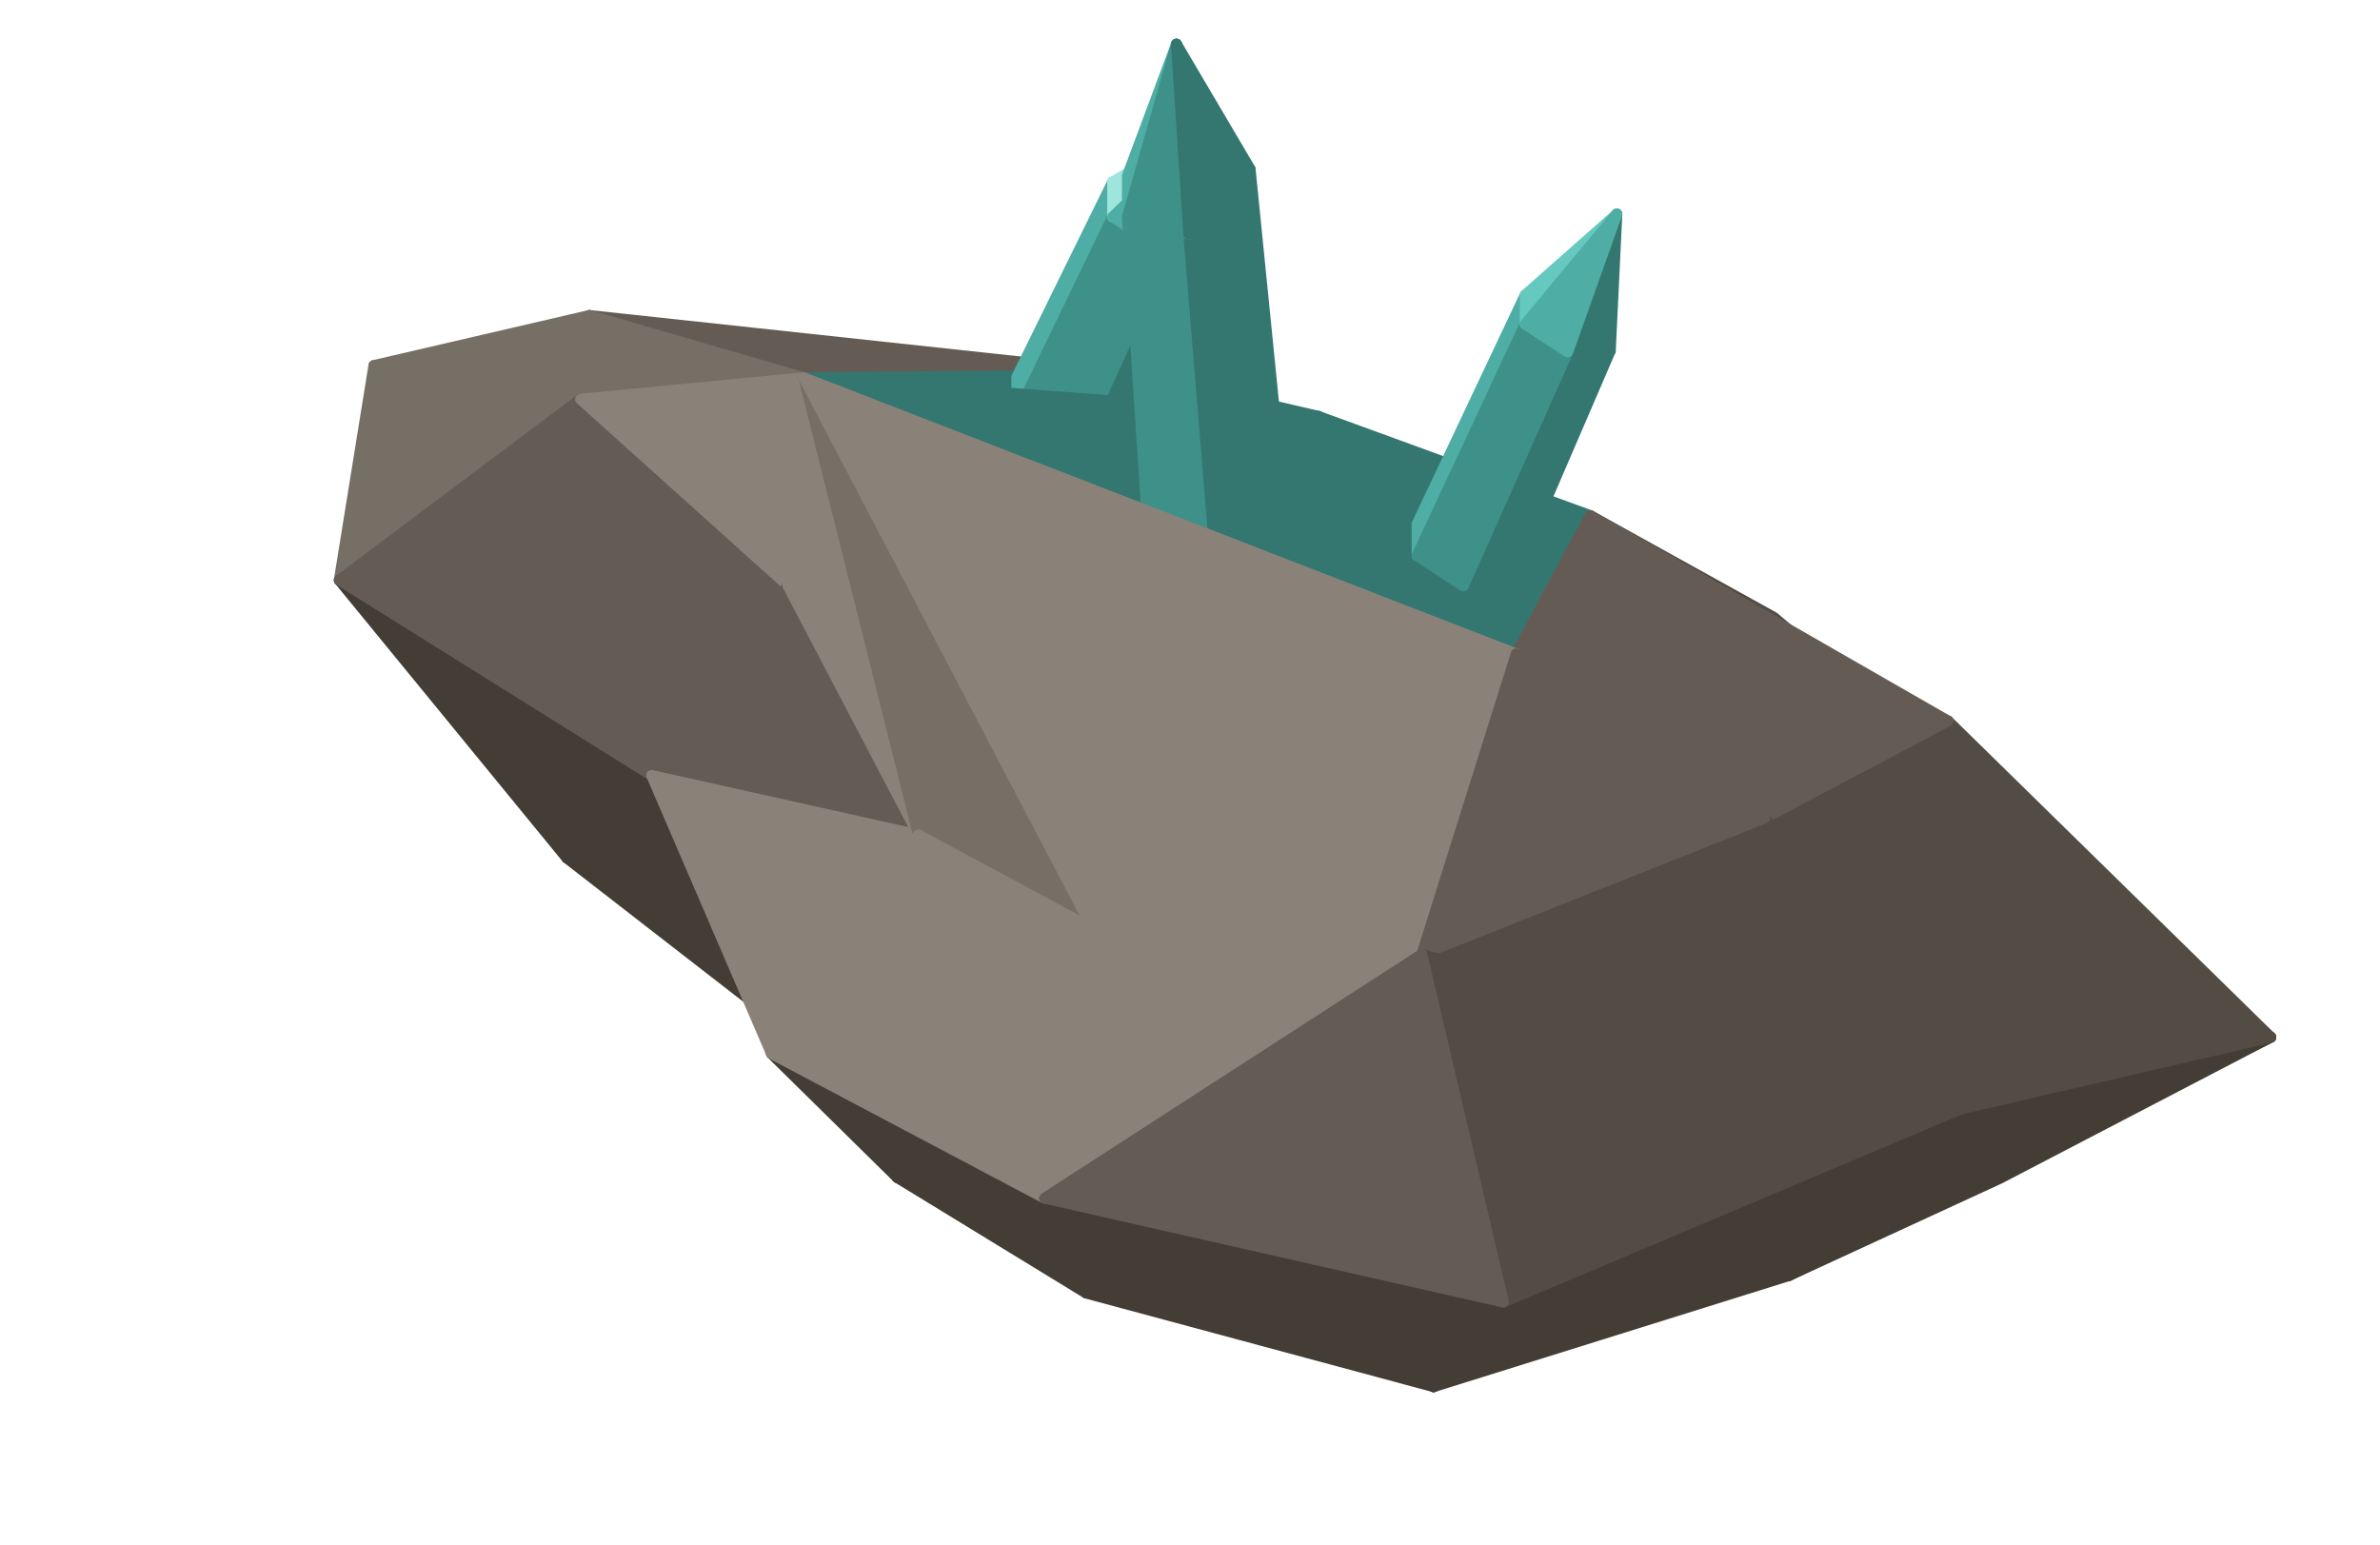
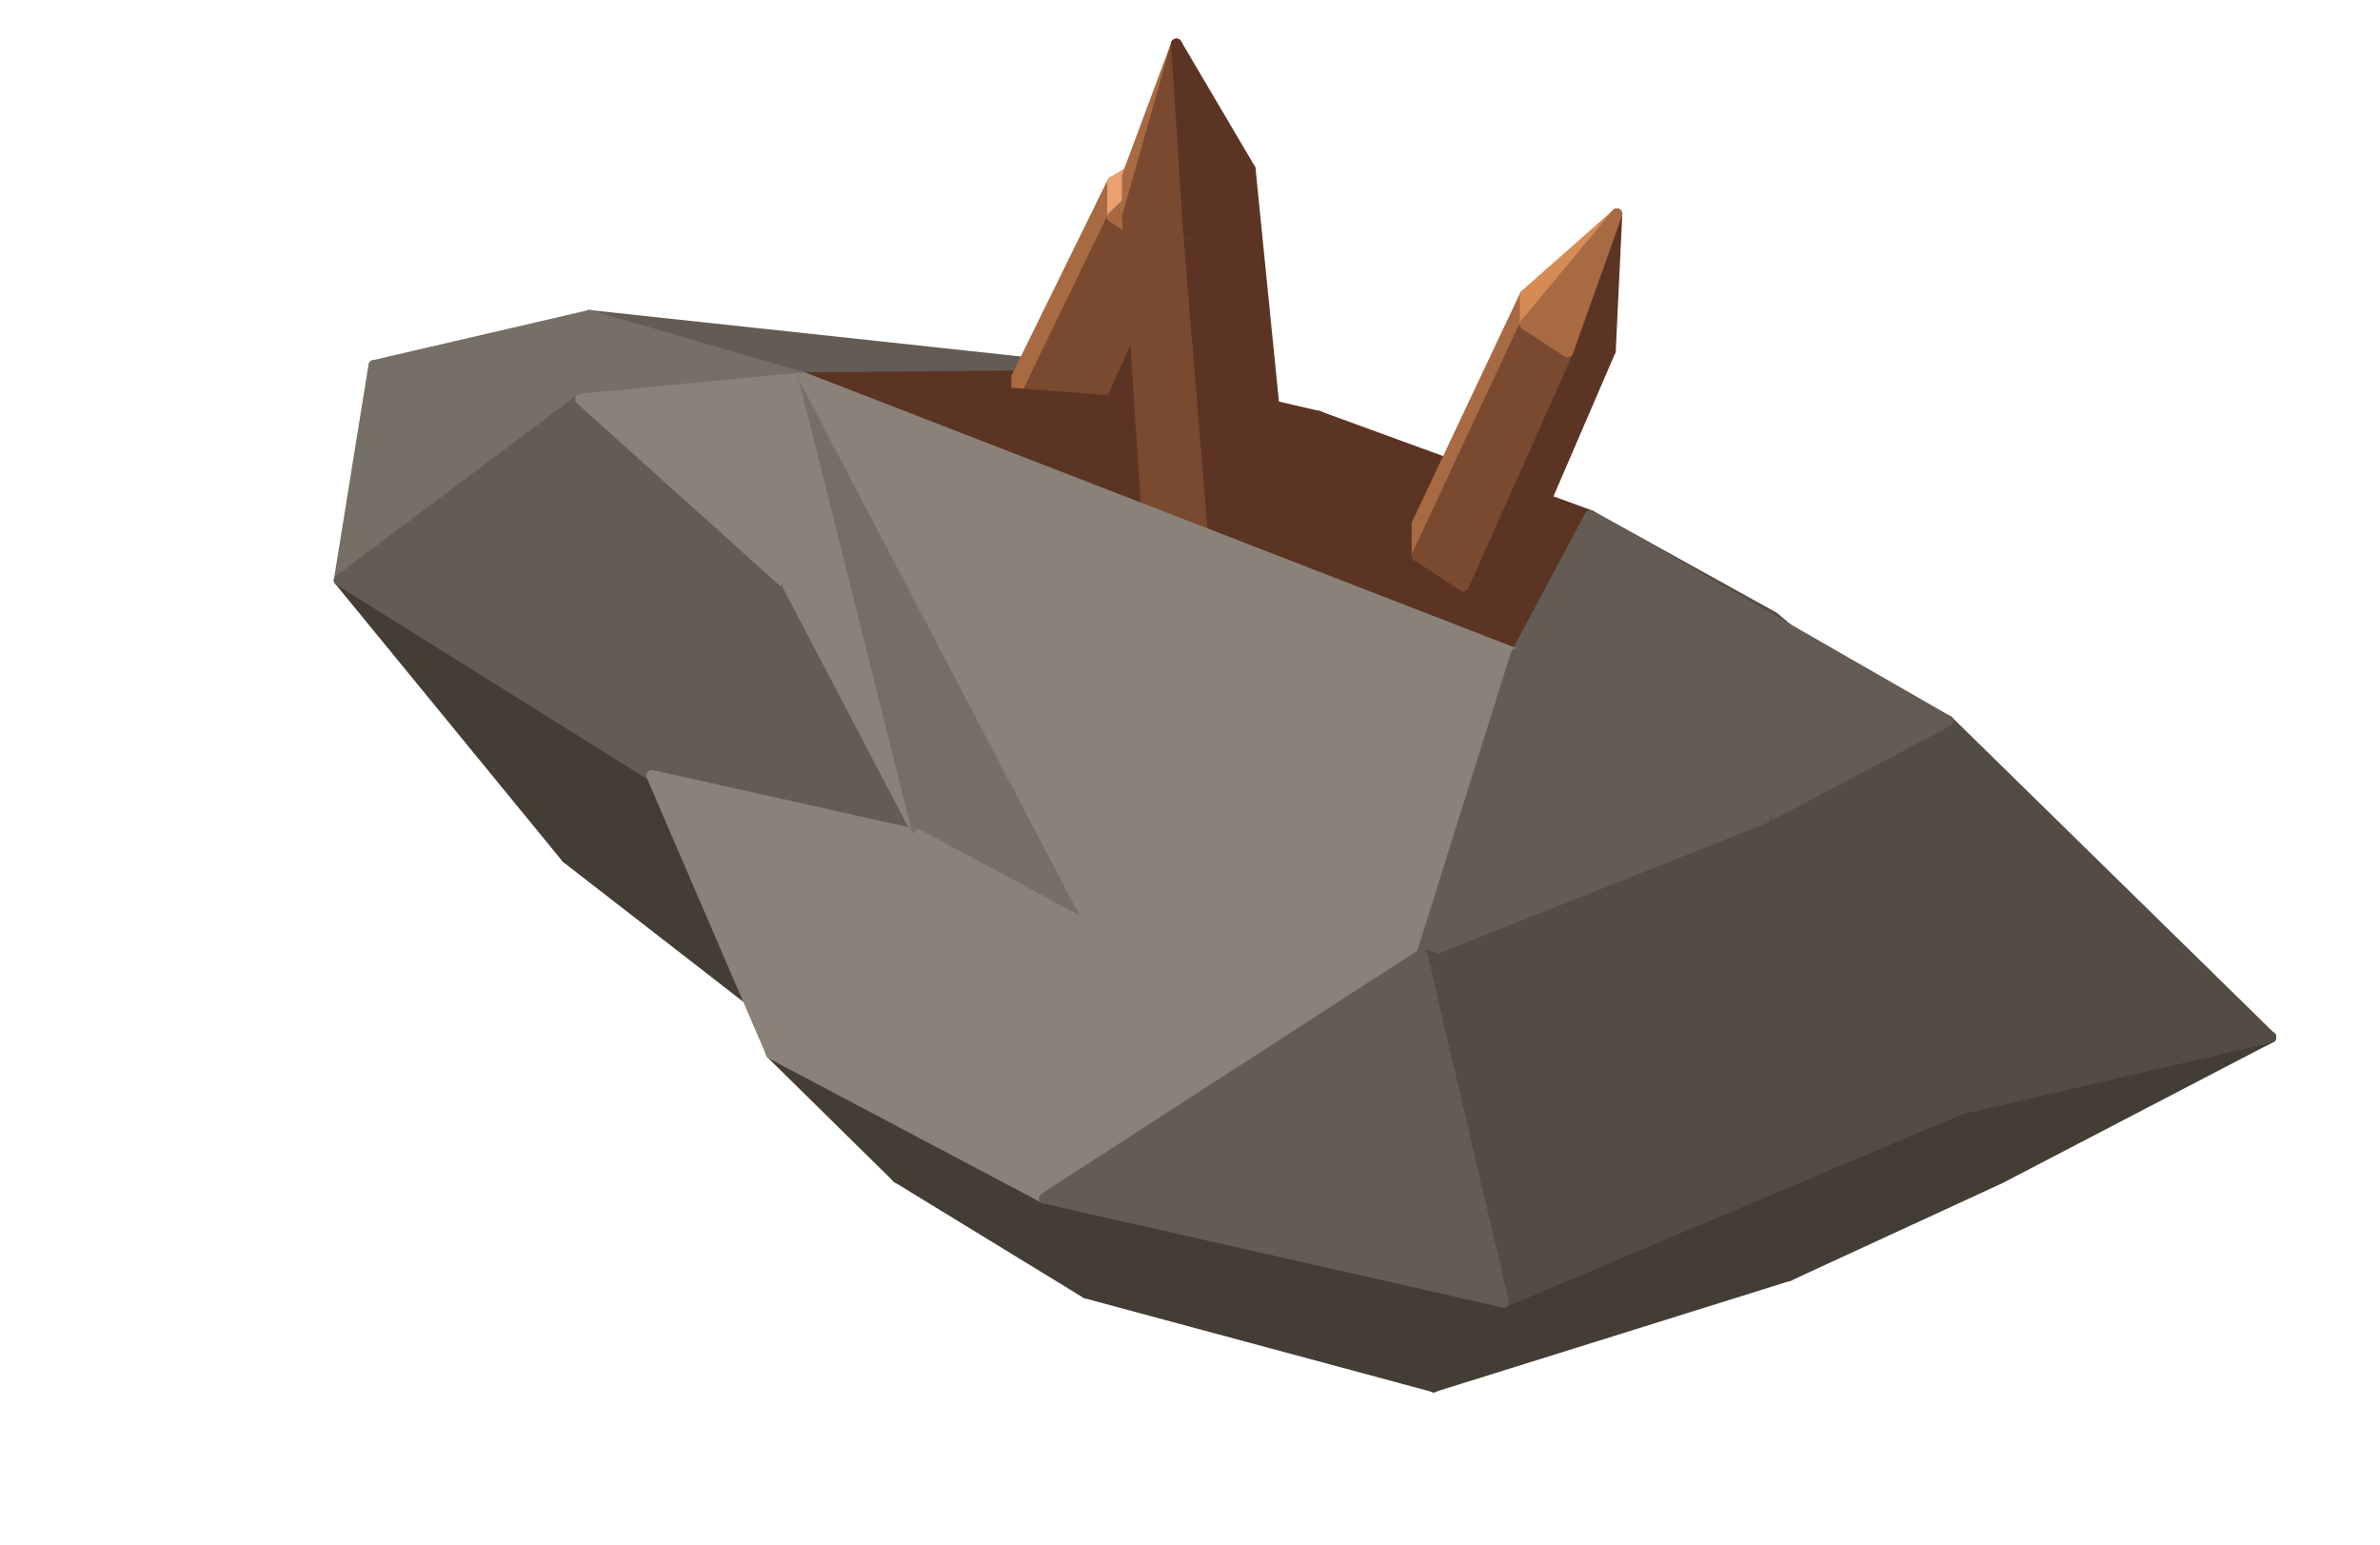
<svg xmlns="http://www.w3.org/2000/svg" width="114.625" height="74.375" viewBox="0 0 262 170">
  <polygon fill="#766F66" stroke="#766F66" stroke-width="1.2" stroke-linejoin="round" points="41.16,40.24 64.89,34.73 63.91,43.95" />
  <polygon fill="#766F66" stroke="#766F66" stroke-width="1.2" stroke-linejoin="round" points="37.35,63.87 41.16,40.24 63.91,43.95" />
  <polygon fill="#443D35" stroke="#443D35" stroke-width="1.2" stroke-linejoin="round" points="62.40,94.46 37.35,63.87 71.74,85.37" />
  <polygon fill="#645C54" stroke="#645C54" stroke-width="1.2" stroke-linejoin="round" points="64.89,34.73 125.43,41.26 88.49,41.59" />
  <polygon fill="#443D35" stroke="#443D35" stroke-width="1.2" stroke-linejoin="round" points="84.38,111.51 62.40,94.46 71.74,85.37" />
  <polygon fill="#766F66" stroke="#766F66" stroke-width="1.2" stroke-linejoin="round" points="63.91,43.95 64.89,34.73 88.49,41.59" />
  <polygon fill="#645C54" stroke="#645C54" stroke-width="1.2" stroke-linejoin="round" points="71.74,85.37 37.35,63.87 63.91,43.95" />
-   <polygon fill="#347770" stroke="#347770" stroke-width="1.2" stroke-linejoin="round" points="125.43,41.26 145.12,45.83 88.49,41.59" />
-   <polygon fill="#4EADA4" stroke="#4EADA4" stroke-width="1.2" stroke-linejoin="round" points="111.93,45.72 111.93,41.52 122.49,20.03 122.49,23.88" />
+   <polygon fill="#5C3424" stroke="#5C3424" stroke-width="1.2" stroke-linejoin="round" points="125.43,41.26 145.12,45.83 88.49,41.59" />
+   <polygon fill="#A86A42" stroke="#A86A42" stroke-width="1.2" stroke-linejoin="round" points="111.93,45.72 111.93,41.52 122.49,20.03 122.49,23.88" />
  <polygon fill="#443D35" stroke="#443D35" stroke-width="1.2" stroke-linejoin="round" points="98.78,129.64 84.38,111.51 71.74,85.37" />
-   <polygon fill="#347770" stroke="#347770" stroke-width="1.2" stroke-linejoin="round" points="124.80,50.00 118.36,49.96 128.41,27.79 134.33,27.83" />
-   <polygon fill="#3E9189" stroke="#3E9189" stroke-width="1.2" stroke-linejoin="round" points="118.36,49.96 111.93,45.72 122.49,23.88 128.41,27.79" />
+   <polygon fill="#5C3424" stroke="#5C3424" stroke-width="1.2" stroke-linejoin="round" points="124.80,50.00 118.36,49.96 128.41,27.79 134.33,27.83" />
+   <polygon fill="#7A4A30" stroke="#7A4A30" stroke-width="1.2" stroke-linejoin="round" points="118.36,49.96 111.93,45.72 122.49,23.88 128.41,27.79" />
  <polygon fill="#534C44" stroke="#534C44" stroke-width="1.2" stroke-linejoin="round" points="195.28,67.97 249.97,114.19 175.06,56.76" />
-   <polygon fill="#347770" stroke="#347770" stroke-width="1.2" stroke-linejoin="round" points="134.33,23.97 134.33,27.83 133.13,13.65" />
-   <polygon fill="#9EE5DD" stroke="#9EE5DD" stroke-width="1.2" stroke-linejoin="round" points="122.49,23.88 122.49,20.03 133.13,13.65" />
+   <polygon fill="#5C3424" stroke="#5C3424" stroke-width="1.2" stroke-linejoin="round" points="134.33,23.97 134.33,27.83 133.13,13.65" />
+   <polygon fill="#EAA070" stroke="#EAA070" stroke-width="1.2" stroke-linejoin="round" points="122.49,23.88 122.49,20.03 133.13,13.65" />
  <polygon fill="#645C54" stroke="#645C54" stroke-width="1.2" stroke-linejoin="round" points="71.74,85.37 63.91,43.95 86.73,64.47" />
-   <polygon fill="#347770" stroke="#347770" stroke-width="1.2" stroke-linejoin="round" points="134.33,27.83 128.41,27.79 133.13,13.65" />
+   <polygon fill="#5C3424" stroke="#5C3424" stroke-width="1.2" stroke-linejoin="round" points="134.33,27.83 128.41,27.79 133.13,13.65" />
  <polygon fill="#8A8279" stroke="#8A8279" stroke-width="1.2" stroke-linejoin="round" points="86.73,64.47 63.91,43.95 88.49,41.59" />
-   <polygon fill="#4EADA4" stroke="#4EADA4" stroke-width="1.2" stroke-linejoin="round" points="128.41,27.79 122.49,23.88 133.13,13.65" />
-   <polygon fill="#347770" stroke="#347770" stroke-width="1.2" stroke-linejoin="round" points="145.12,45.83 175.06,56.76 166.91,71.99" />
-   <polygon fill="#347770" stroke="#347770" stroke-width="1.2" stroke-linejoin="round" points="145.12,45.83 166.91,71.99 88.49,41.59" />
+   <polygon fill="#A86A42" stroke="#A86A42" stroke-width="1.2" stroke-linejoin="round" points="128.41,27.79 122.49,23.88 133.13,13.65" />
+   <polygon fill="#5C3424" stroke="#5C3424" stroke-width="1.2" stroke-linejoin="round" points="145.12,45.83 175.06,56.76 166.91,71.99" />
+   <polygon fill="#5C3424" stroke="#5C3424" stroke-width="1.2" stroke-linejoin="round" points="145.12,45.83 166.91,71.99 88.49,41.59" />
  <polygon fill="#645C54" stroke="#645C54" stroke-width="1.2" stroke-linejoin="round" points="71.74,85.37 86.73,64.47 101.11,91.92" />
  <polygon fill="#8A8279" stroke="#8A8279" stroke-width="1.2" stroke-linejoin="round" points="101.11,91.92 86.73,64.47 88.49,41.59" />
-   <polygon fill="#4EADA4" stroke="#4EADA4" stroke-width="1.2" stroke-linejoin="round" points="156.00,61.17 156.00,57.68 167.90,32.48 167.90,35.69" />
-   <polygon fill="#347770" stroke="#347770" stroke-width="1.2" stroke-linejoin="round" points="166.18,64.34 161.09,64.51 172.58,38.76 177.27,38.61" />
+   <polygon fill="#A86A42" stroke="#A86A42" stroke-width="1.2" stroke-linejoin="round" points="156.00,61.17 156.00,57.68 167.90,32.48 167.90,35.69" />
+   <polygon fill="#5C3424" stroke="#5C3424" stroke-width="1.2" stroke-linejoin="round" points="166.18,64.34 161.09,64.51 172.58,38.76 177.27,38.61" />
  <polygon fill="#443D35" stroke="#443D35" stroke-width="1.2" stroke-linejoin="round" points="220.16,129.72 196.93,140.43 249.97,114.19" />
-   <polygon fill="#3E9189" stroke="#3E9189" stroke-width="1.2" stroke-linejoin="round" points="161.09,64.51 156.00,61.17 167.90,35.69 172.58,38.76" />
+   <polygon fill="#7A4A30" stroke="#7A4A30" stroke-width="1.2" stroke-linejoin="round" points="161.09,64.51 156.00,61.17 167.90,35.69 172.58,38.76" />
  <polygon fill="#8A8279" stroke="#8A8279" stroke-width="1.2" stroke-linejoin="round" points="84.93,116.00 71.74,85.37 101.11,91.92" />
-   <polygon fill="#347770" stroke="#347770" stroke-width="1.2" stroke-linejoin="round" points="141.09,53.22 141.09,58.14 137.62,23.14 137.62,18.62" />
-   <polygon fill="#3E9189" stroke="#3E9189" stroke-width="1.2" stroke-linejoin="round" points="133.75,61.00 126.41,58.95 124.11,23.88 130.86,25.77" />
-   <polygon fill="#347770" stroke="#347770" stroke-width="1.2" stroke-linejoin="round" points="141.09,58.14 133.75,61.00 130.86,25.77 137.62,23.14" />
-   <polygon fill="#65C9BF" stroke="#65C9BF" stroke-width="1.2" stroke-linejoin="round" points="167.90,35.69 167.90,32.48 177.99,23.56" />
+   <polygon fill="#5C3424" stroke="#5C3424" stroke-width="1.2" stroke-linejoin="round" points="141.09,53.22 141.09,58.14 137.62,23.14 137.62,18.62" />
+   <polygon fill="#7A4A30" stroke="#7A4A30" stroke-width="1.2" stroke-linejoin="round" points="133.75,61.00 126.41,58.95 124.11,23.88 130.86,25.77" />
+   <polygon fill="#5C3424" stroke="#5C3424" stroke-width="1.2" stroke-linejoin="round" points="141.09,58.14 133.75,61.00 130.86,25.77 137.62,23.14" />
+   <polygon fill="#D68A54" stroke="#D68A54" stroke-width="1.2" stroke-linejoin="round" points="167.90,35.69 167.90,32.48 177.99,23.56" />
  <polygon fill="#766F66" stroke="#766F66" stroke-width="1.2" stroke-linejoin="round" points="120.28,102.23 101.11,91.92 88.49,41.59" />
-   <polygon fill="#347770" stroke="#347770" stroke-width="1.2" stroke-linejoin="round" points="177.27,38.61 172.58,38.76 177.99,23.56" />
+   <polygon fill="#5C3424" stroke="#5C3424" stroke-width="1.2" stroke-linejoin="round" points="177.27,38.61 172.58,38.76 177.99,23.56" />
  <polygon fill="#645C54" stroke="#645C54" stroke-width="1.2" stroke-linejoin="round" points="175.06,56.76 214.44,79.37 166.91,71.99" />
  <polygon fill="#443D35" stroke="#443D35" stroke-width="1.2" stroke-linejoin="round" points="119.58,142.36 98.78,129.64 115.00,131.91" />
-   <polygon fill="#4EADA4" stroke="#4EADA4" stroke-width="1.2" stroke-linejoin="round" points="172.58,38.76 167.90,35.69 177.99,23.56" />
+   <polygon fill="#A86A42" stroke="#A86A42" stroke-width="1.2" stroke-linejoin="round" points="172.58,38.76 167.90,35.69 177.99,23.56" />
  <polygon fill="#443D35" stroke="#443D35" stroke-width="1.2" stroke-linejoin="round" points="98.78,129.64 84.93,116.00 115.00,131.91" />
  <polygon fill="#443D35" stroke="#443D35" stroke-width="1.2" stroke-linejoin="round" points="196.93,140.43 215.82,122.10 249.97,114.19" />
  <polygon fill="#8A8279" stroke="#8A8279" stroke-width="1.2" stroke-linejoin="round" points="120.28,102.23 88.49,41.59 166.91,71.99" />
  <polygon fill="#443D35" stroke="#443D35" stroke-width="1.2" stroke-linejoin="round" points="196.93,140.43 157.82,152.66 215.82,122.10" />
-   <polygon fill="#4EADA4" stroke="#4EADA4" stroke-width="1.2" stroke-linejoin="round" points="124.11,23.88 124.11,19.36 129.51,4.86" />
-   <polygon fill="#347770" stroke="#347770" stroke-width="1.2" stroke-linejoin="round" points="137.62,18.62 137.62,23.14 129.51,4.86" />
+   <polygon fill="#A86A42" stroke="#A86A42" stroke-width="1.2" stroke-linejoin="round" points="124.11,23.88 124.11,19.36 129.51,4.86" />
+   <polygon fill="#5C3424" stroke="#5C3424" stroke-width="1.2" stroke-linejoin="round" points="137.62,18.62 137.62,23.14 129.51,4.86" />
  <polygon fill="#8A8279" stroke="#8A8279" stroke-width="1.2" stroke-linejoin="round" points="115.00,131.91 84.93,116.00 101.11,91.92" />
  <polygon fill="#443D35" stroke="#443D35" stroke-width="1.2" stroke-linejoin="round" points="157.82,152.66 119.58,142.36 115.00,131.91" />
  <polygon fill="#534C44" stroke="#534C44" stroke-width="1.2" stroke-linejoin="round" points="249.97,114.19 194.28,90.05 214.44,79.37" />
-   <polygon fill="#3E9189" stroke="#3E9189" stroke-width="1.2" stroke-linejoin="round" points="130.86,25.77 124.11,23.88 129.51,4.86" />
-   <polygon fill="#347770" stroke="#347770" stroke-width="1.2" stroke-linejoin="round" points="137.62,23.14 130.86,25.77 129.51,4.86" />
+   <polygon fill="#7A4A30" stroke="#7A4A30" stroke-width="1.2" stroke-linejoin="round" points="130.86,25.77 124.11,23.88 129.51,4.86" />
+   <polygon fill="#5C3424" stroke="#5C3424" stroke-width="1.2" stroke-linejoin="round" points="137.62,23.14 130.86,25.77 129.51,4.86" />
  <polygon fill="#534C44" stroke="#534C44" stroke-width="1.2" stroke-linejoin="round" points="249.97,114.19 215.82,122.10 194.28,90.05" />
  <polygon fill="#8A8279" stroke="#8A8279" stroke-width="1.2" stroke-linejoin="round" points="115.00,131.91 101.11,91.92 120.28,102.23" />
  <polygon fill="#645C54" stroke="#645C54" stroke-width="1.2" stroke-linejoin="round" points="214.44,79.37 194.28,90.05 166.91,71.99" />
  <polygon fill="#443D35" stroke="#443D35" stroke-width="1.2" stroke-linejoin="round" points="157.82,152.66 165.50,143.35 215.82,122.10" />
  <polygon fill="#443D35" stroke="#443D35" stroke-width="1.2" stroke-linejoin="round" points="157.82,152.66 115.00,131.91 165.50,143.35" />
  <polygon fill="#8A8279" stroke="#8A8279" stroke-width="1.2" stroke-linejoin="round" points="156.52,105.06 120.28,102.23 166.91,71.99" />
  <polygon fill="#8A8279" stroke="#8A8279" stroke-width="1.2" stroke-linejoin="round" points="115.00,131.91 120.28,102.23 156.52,105.06" />
  <polygon fill="#534C44" stroke="#534C44" stroke-width="1.2" stroke-linejoin="round" points="215.82,122.10 156.52,105.06 194.28,90.05" />
  <polygon fill="#645C54" stroke="#645C54" stroke-width="1.2" stroke-linejoin="round" points="194.28,90.05 156.52,105.06 166.91,71.99" />
  <polygon fill="#534C44" stroke="#534C44" stroke-width="1.2" stroke-linejoin="round" points="215.82,122.10 165.50,143.35 156.52,105.06" />
  <polygon fill="#645C54" stroke="#645C54" stroke-width="1.2" stroke-linejoin="round" points="165.50,143.35 115.00,131.91 156.52,105.06" />
</svg>
